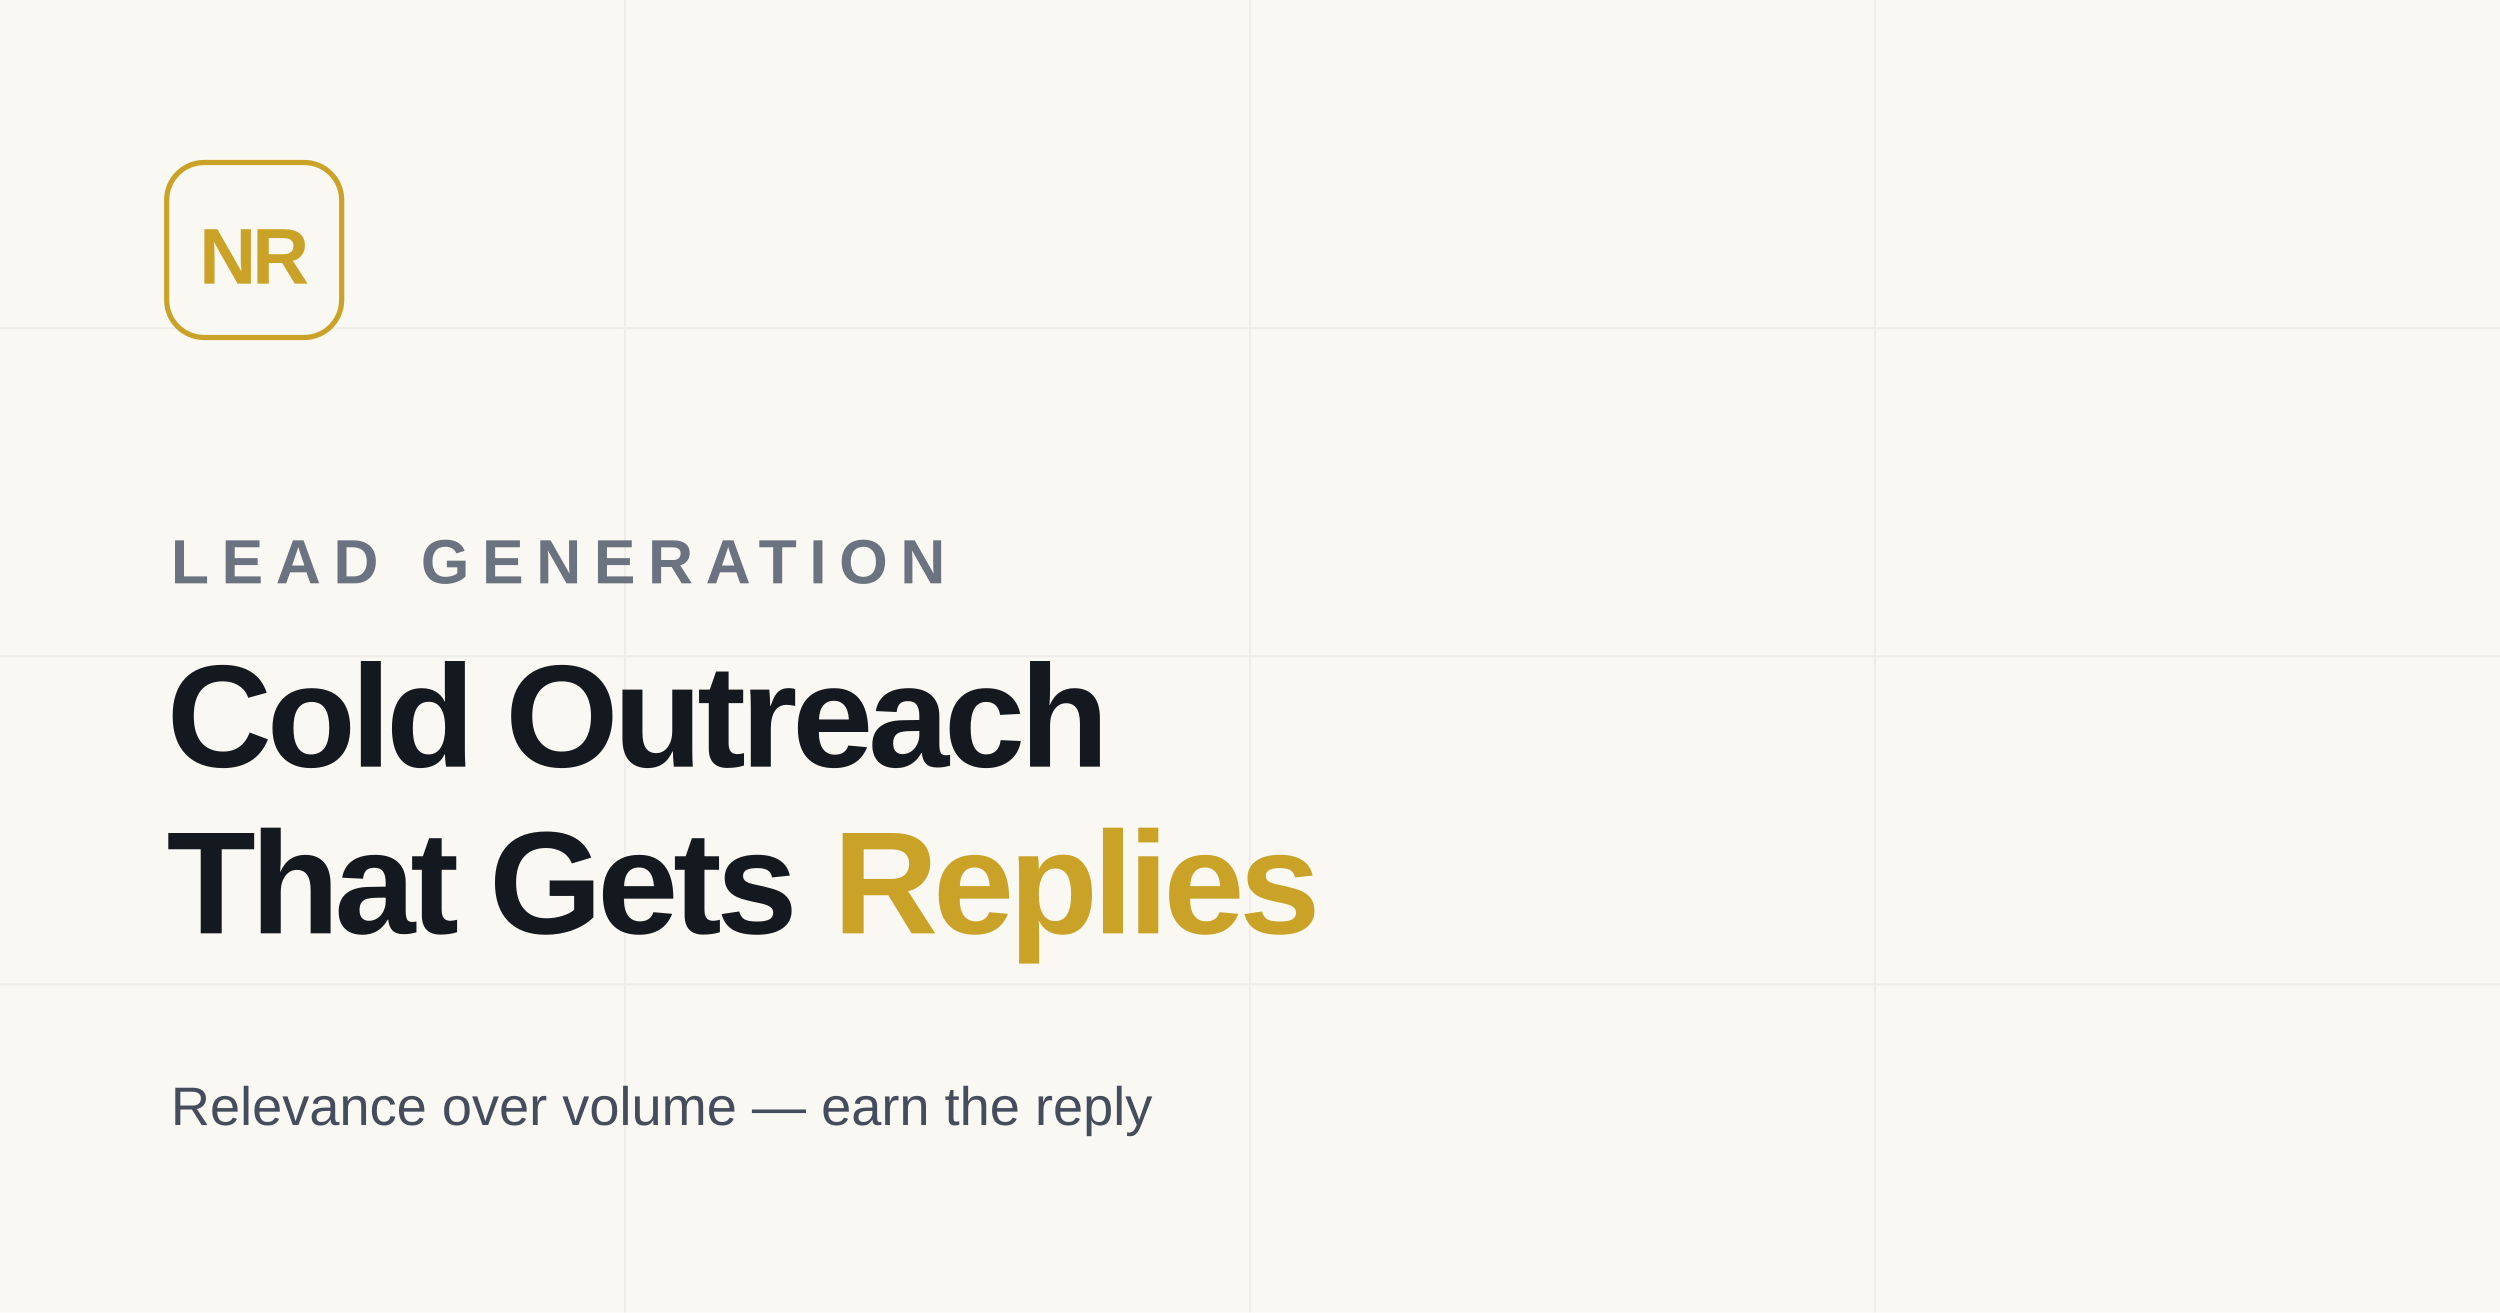
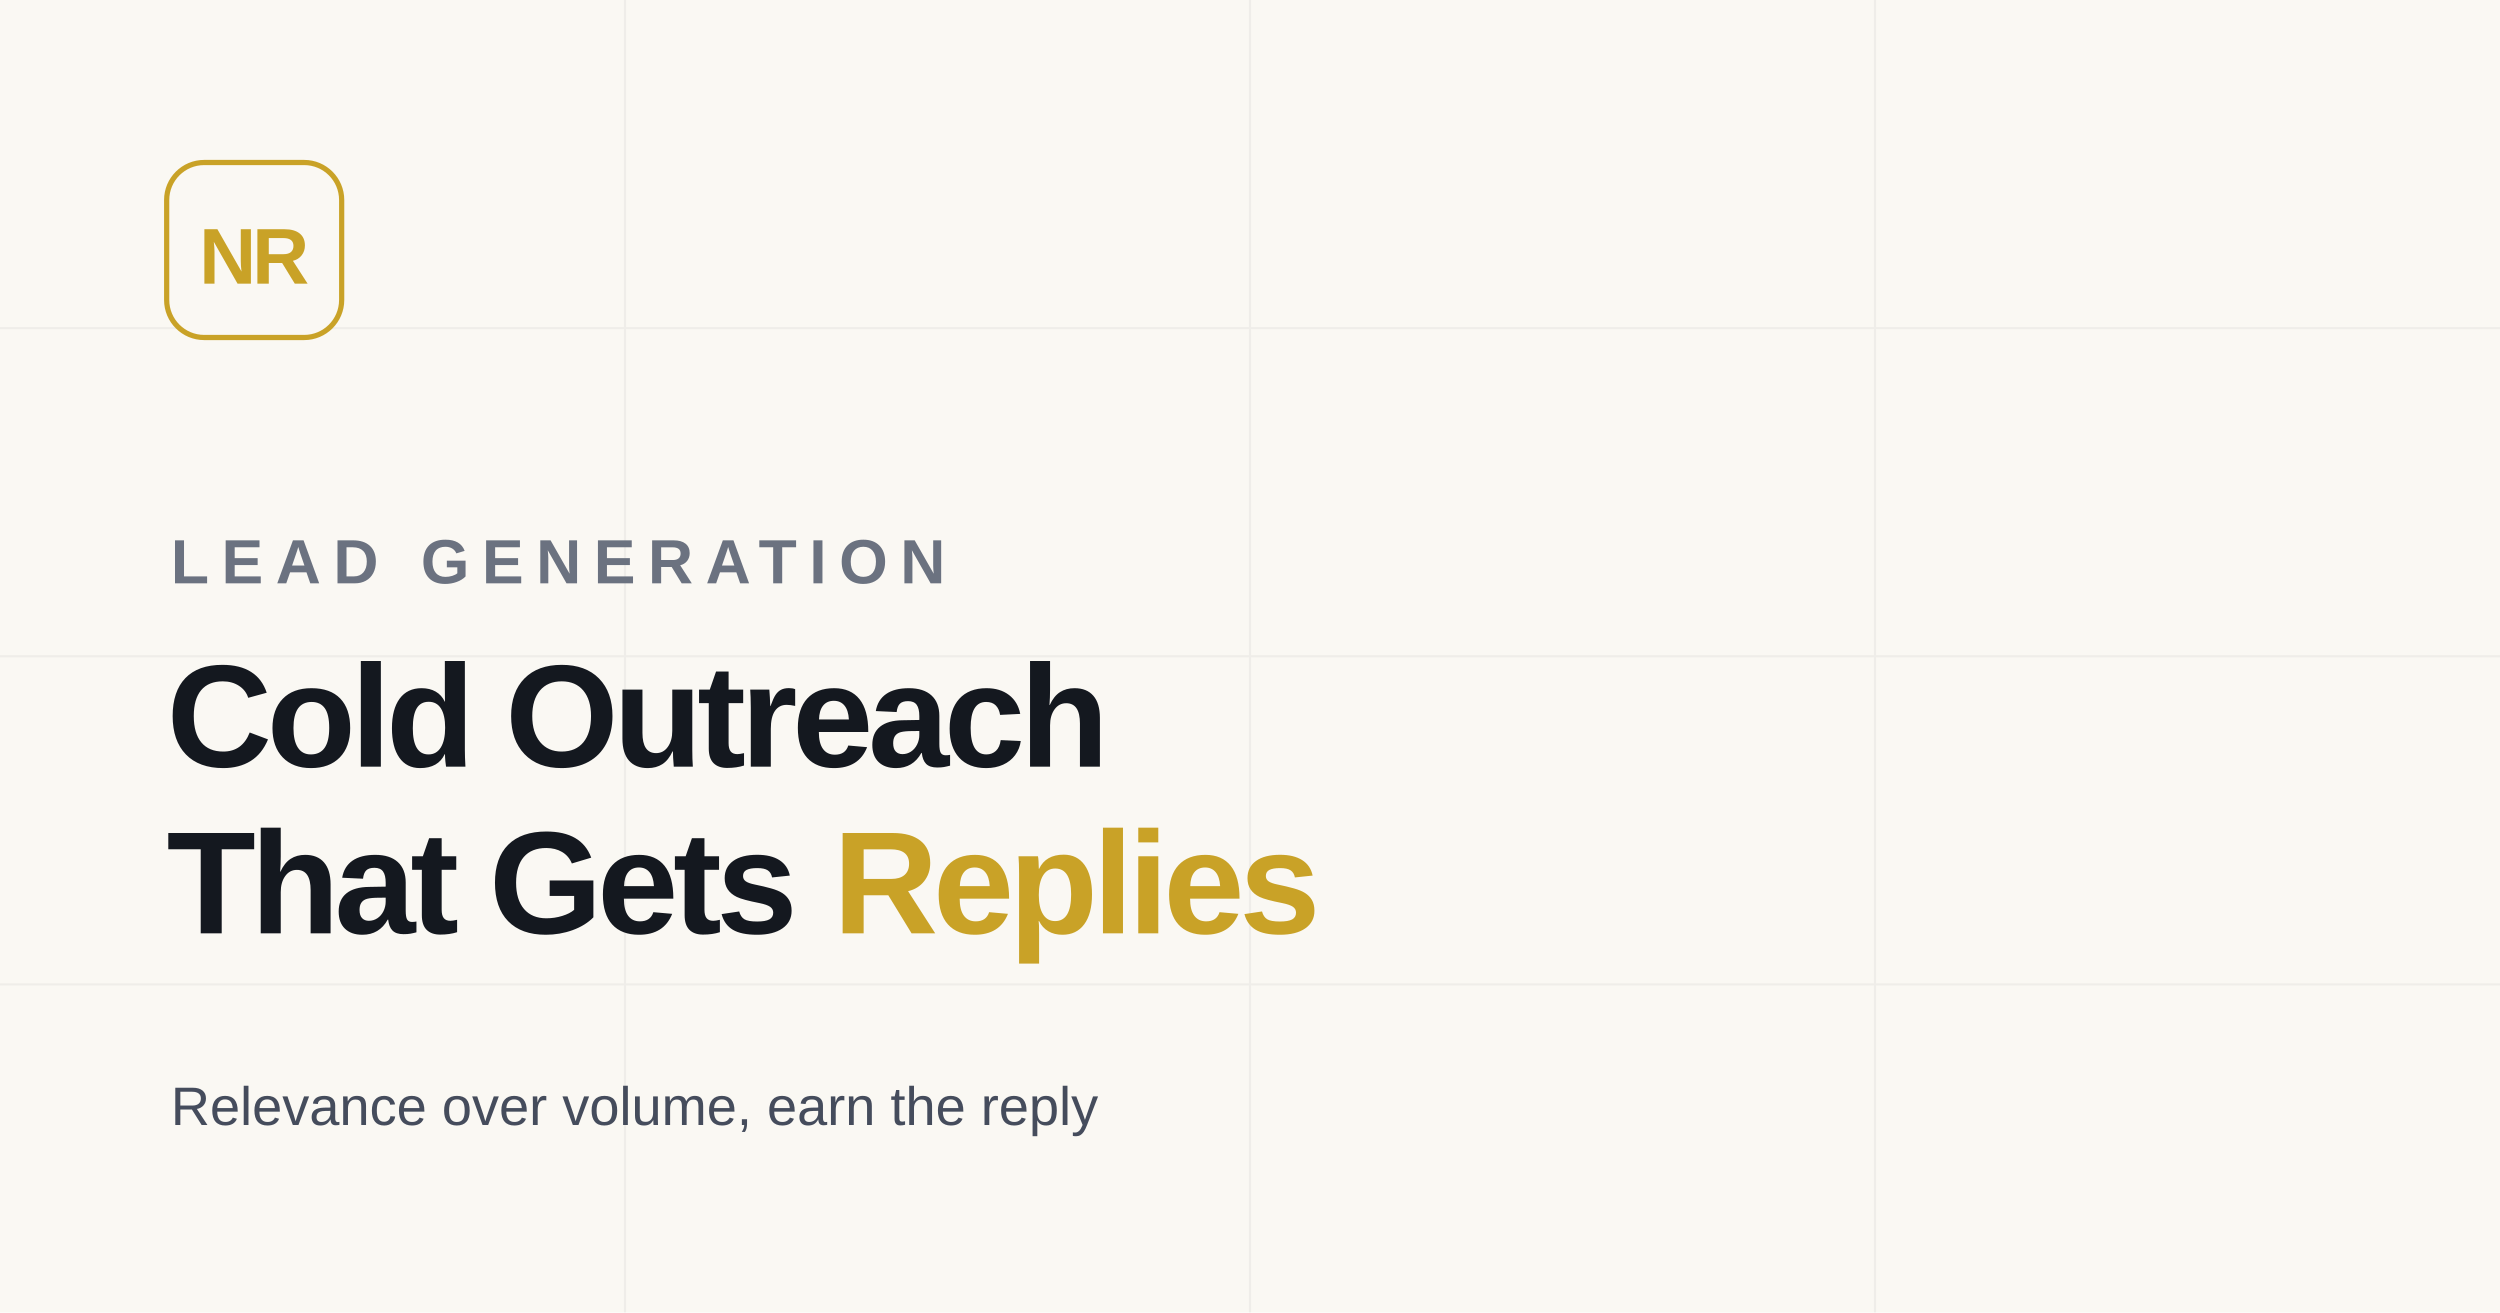
<svg xmlns="http://www.w3.org/2000/svg" viewBox="0 0 1200 630" width="1200" height="630">
  <defs>
    <radialGradient id="glow" cx="0" cy="0" r="1" gradientTransform="translate(1120 70) scale(560)">
      <stop offset="0" stop-color="#c9a227" stop-opacity=".16" />
      <stop offset="1" stop-color="#c9a227" stop-opacity="0" />
    </radialGradient>
  </defs>
  <rect width="1200" height="630" fill="#faf8f3" />
  <rect width="1200" height="630" fill="url(#glow)" />
  <g fill="none" stroke="#14181f" stroke-opacity=".05">
    <path d="M0 157.5H1200M0 315H1200M0 472.5H1200M300 0V630M600 0V630M900 0V630" />
  </g>
  <rect x="80" y="78" width="84" height="84" rx="18" fill="#faf8f3" stroke="#c9a227" stroke-width="2.5" />
  <text x="122" y="123" font-family="'Poppins','Segoe UI',Arial,sans-serif" font-size="38" font-weight="800" letter-spacing="-2" fill="#c9a227" text-anchor="middle" dominant-baseline="central">NR</text>
  <text x="82" y="280" font-family="'Poppins','Segoe UI',Arial,sans-serif" font-size="30" font-weight="700" letter-spacing="6" fill="#6b7280">LEAD GENERATION</text>
  <g font-family="'Poppins','Segoe UI',Arial,sans-serif" font-size="70" font-weight="800" letter-spacing="-2.5">
    <text x="80" y="368" fill="#14181f">Cold Outreach</text>
    <text x="80" y="448" fill="#14181f">That Gets <tspan fill="#c9a227">Replies</tspan>
    </text>
  </g>
-   <text x="82" y="540" font-family="'Poppins','Segoe UI',Arial,sans-serif" font-size="26" font-weight="500" fill="#454c5c">Relevance over volume — earn the reply</text>
+   <text x="82" y="540" font-family="'Poppins','Segoe UI',Arial,sans-serif" font-size="26" font-weight="500" fill="#454c5c">Relevance over volume, earn the reply</text>
</svg>
